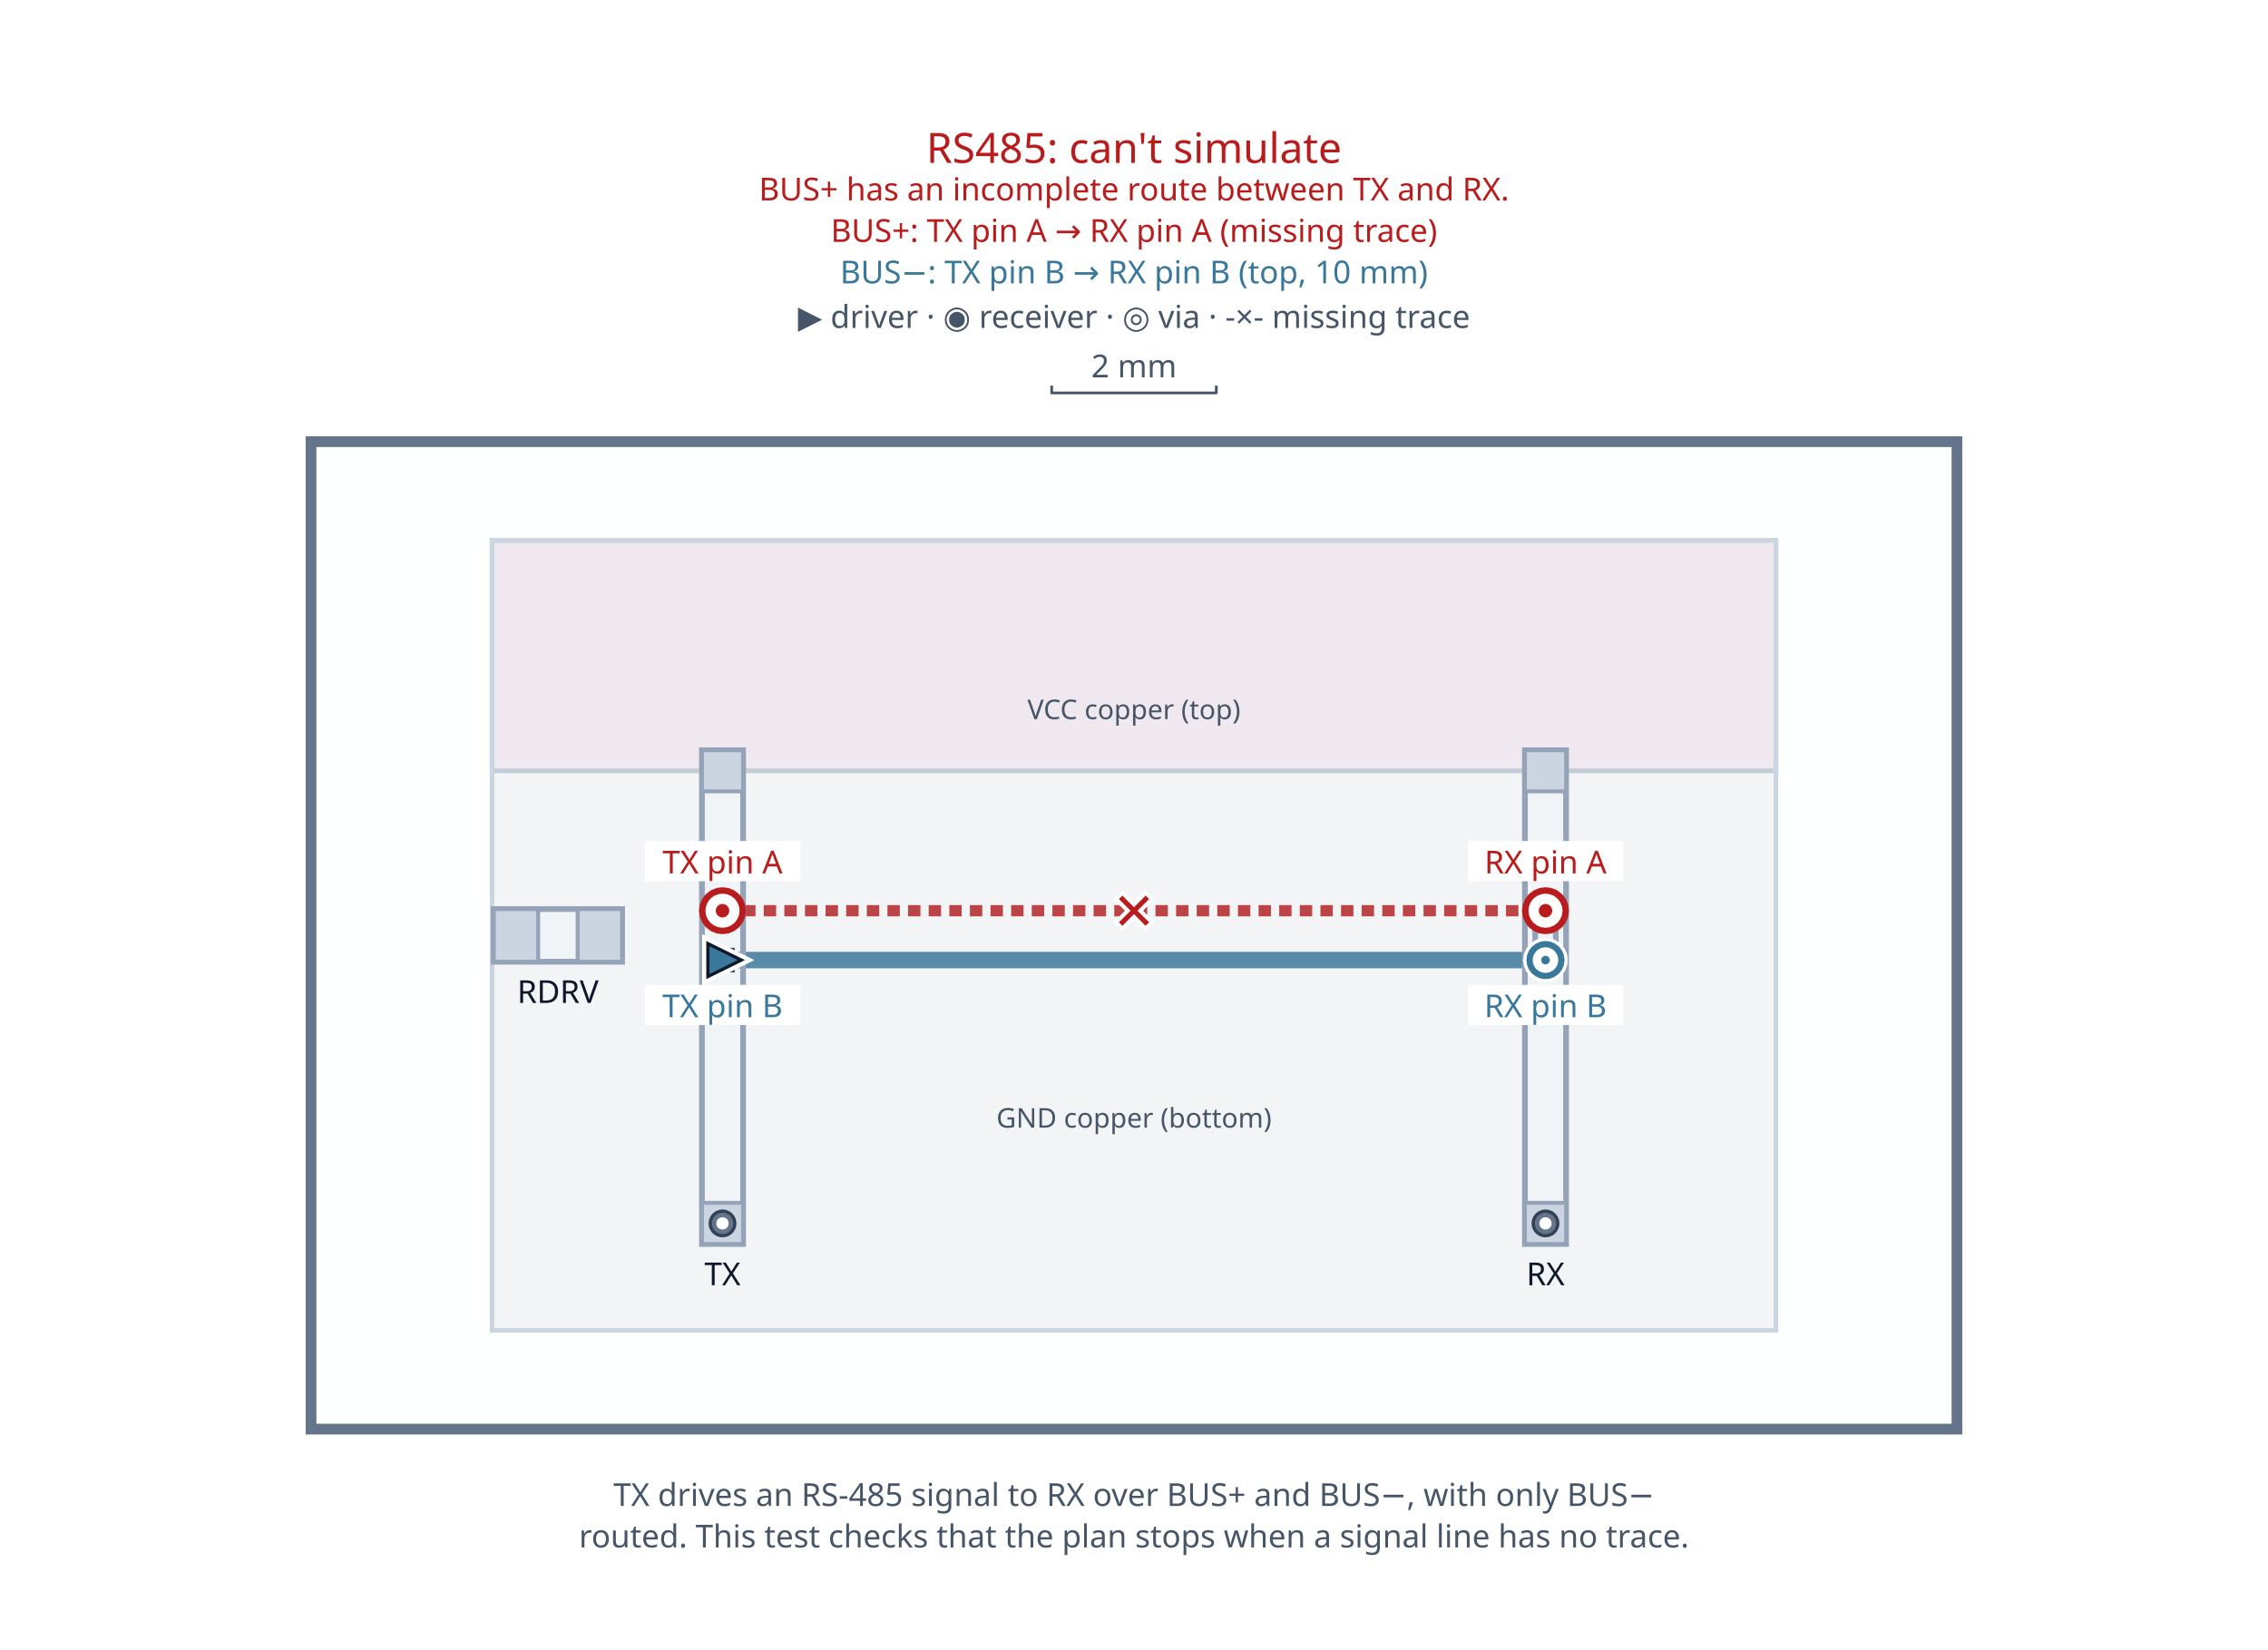
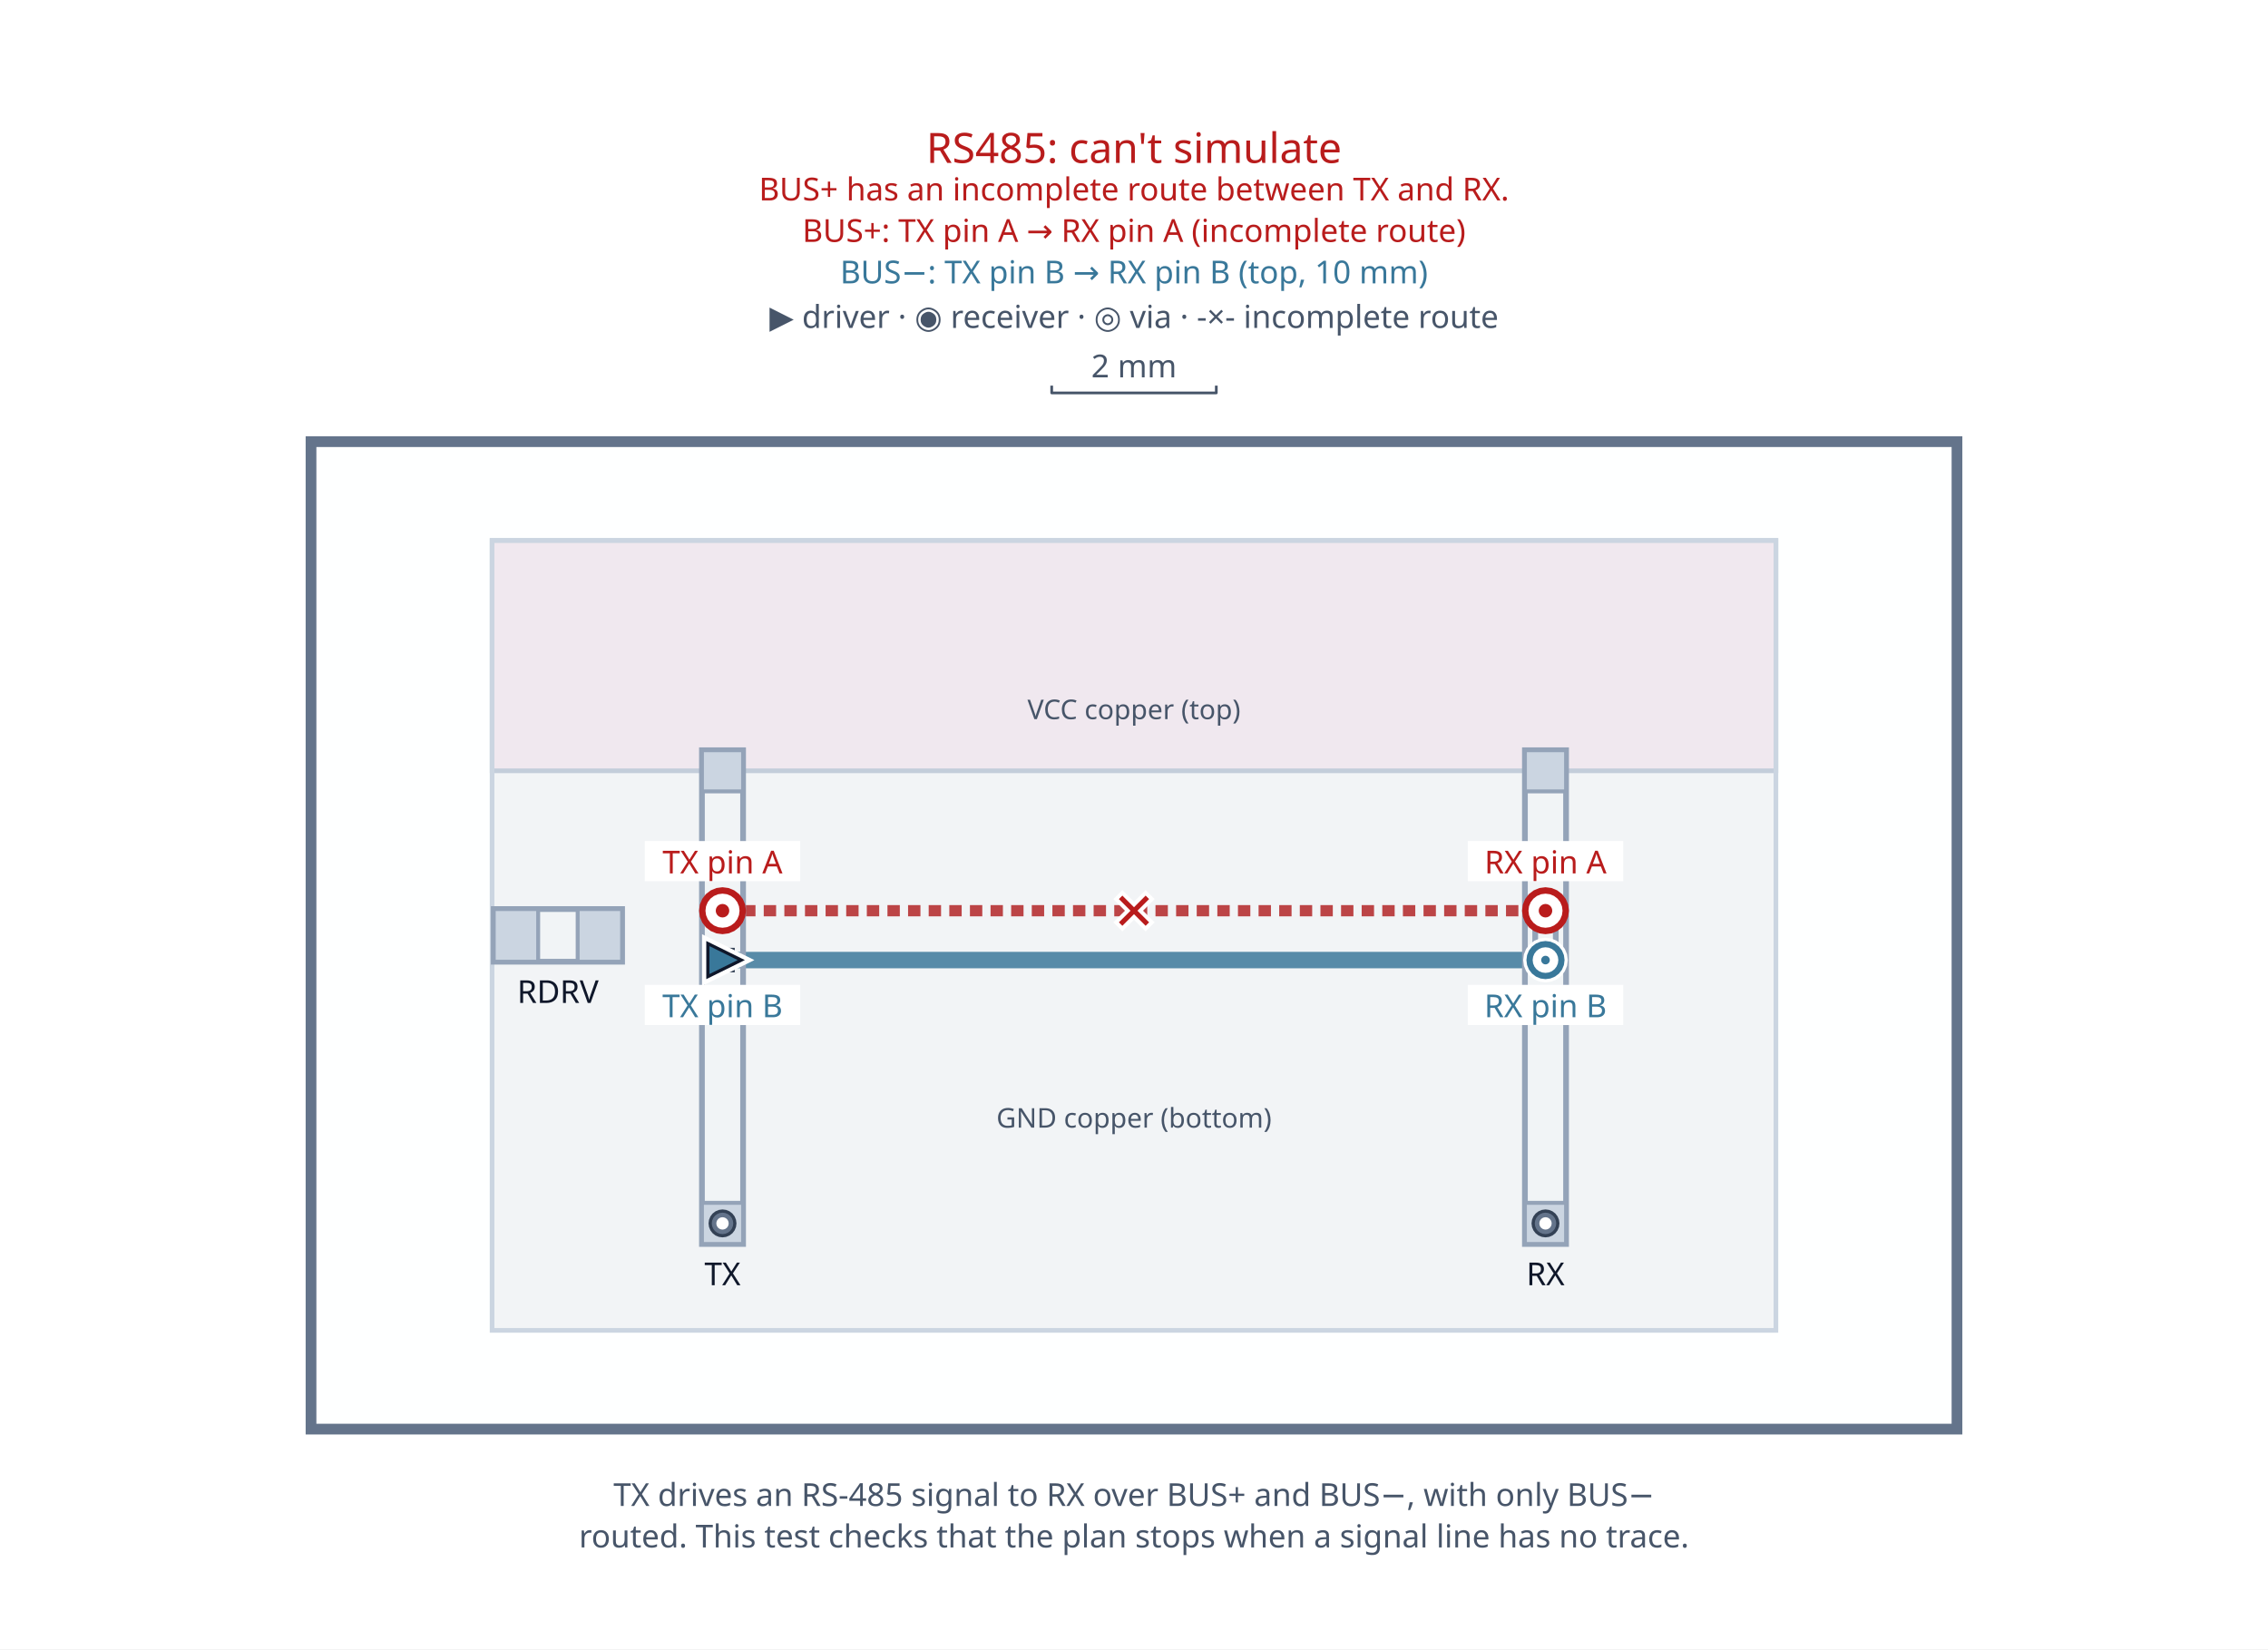
<svg xmlns="http://www.w3.org/2000/svg" width="1100" height="800" viewBox="0 0 1100 800">
  <rect width="100%" height="100%" fill="white" />
  <g>
    <polyline data-points="-1,6.680769 -1,6.592308 1,6.592308 1,6.680769" data-type="line" data-label="2 mm" points="510.085,187.061 510.085,190.592 589.915,190.592 589.915,187.061" fill="none" stroke="#475569" stroke-linejoin="round" stroke-width="1.305" />
  </g>
  <g>
    <polyline data-points="-5,-0.3 5,-0.3" data-type="line" data-label="Routed copper · source_trace_8" points="350.423,465.701 749.577,465.701" fill="none" stroke="#39789a" stroke-linejoin="round" stroke-width="7.983" />
  </g>
  <g>
    <polyline data-points="-5,0.3 5,0.3" data-type="line" data-label="BUS+ · No routed source path" points="350.423,441.752 749.577,441.752" fill="none" stroke="#b91c1c" stroke-linejoin="round" stroke-width="5.467" stroke-dasharray="6,4" />
  </g>
  <g>
    <rect data-type="rect" data-label="channel_net: BUS: no source path from source_port_1 to source_port_7" data-x="0" data-y="9.080769" x="338.755" y="81.669" width="422.489" height="19.19" fill="transparent" stroke="none" stroke-width="0.025" />
  </g>
  <g>
    <rect data-type="rect" data-label="" data-x="0" data-y="1.346" x="123.212" y="40" width="853.575" height="720" fill="none" stroke="none" stroke-width="0.025" />
  </g>
  <g>
    <polygon data-type="polygon" data-label="board" data-points="-10,-6 10,-6 10,6 -10,6" points="150.846,693.218 949.154,693.218 949.154,214.234 150.846,214.234" fill="rgba(248,250,252,0.16)" stroke="#64748b" stroke-width="5.206" />
  </g>
  <g>
    <polygon data-type="polygon" data-label="VCC copper (top)" data-points="-7.8,2 7.8,2 7.8,4.8 -7.8,4.8" points="238.66,373.895 861.34,373.895 861.34,262.132 238.66,262.132" fill="rgba(219,39,119,0.06)" stroke="#cbd5e1" stroke-width="2.256" />
  </g>
  <g>
    <polygon data-type="polygon" data-label="GND copper (bottom)" data-points="-7.8,-4.8 7.8,-4.8 7.8,4.8 -7.8,4.8" points="238.66,645.32 861.34,645.32 861.34,262.132 238.66,262.132" fill="rgba(100,116,139,0.08)" stroke="#cbd5e1" stroke-width="2.256" />
  </g>
  <g>
    <polygon data-type="polygon" data-label="TX" data-points="-5.25,-3.75 -4.75,-3.75 -4.75,2.25 -5.25,2.25" points="340.444,603.409 360.402,603.409 360.402,363.916 340.444,363.916" fill="rgba(241,245,249,0.18)" stroke="#94a3b8" stroke-width="2.777" />
  </g>
  <g>
    <polygon data-type="polygon" data-label="pcb_component_1" data-points="-5.15,-3.65 -4.85,-3.65 -4.85,-3.35 -5.15,-3.35" points="344.436,599.417 356.41,599.417 356.41,587.443 344.436,587.443" fill="rgba(241,245,249,0.18)" stroke="#94a3b8" stroke-width="2.777" />
  </g>
  <g>
    <polygon data-type="polygon" data-label="RX" data-points="4.75,-3.75 5.25,-3.75 5.25,2.25 4.75,2.25" points="739.598,603.409 759.556,603.409 759.556,363.916 739.598,363.916" fill="rgba(241,245,249,0.18)" stroke="#94a3b8" stroke-width="2.777" />
  </g>
  <g>
    <polygon data-type="polygon" data-label="pcb_component_3" data-points="4.85,-3.65 5.15,-3.65 5.15,-3.35 4.85,-3.35" points="743.59,599.417 755.564,599.417 755.564,587.443 743.59,587.443" fill="rgba(241,245,249,0.18)" stroke="#94a3b8" stroke-width="2.777" />
  </g>
  <g>
    <polygon data-type="polygon" data-label="RDRV" data-points="-7.78,-0.32 -6.22,-0.32 -6.22,0.32 -7.78,0.32" points="239.458,466.499 301.726,466.499 301.726,440.953 239.458,440.953" fill="rgba(241,245,249,0.18)" stroke="#94a3b8" stroke-width="2.777" />
  </g>
  <g>
    <polygon data-type="polygon" data-label="RTERM" data-points="4.875,-0.425 5.125,-0.425 5.125,0.425 4.875,0.425" points="744.588,470.69 754.566,470.69 754.566,436.762 744.588,436.762" fill="rgba(241,245,249,0.18)" stroke="#94a3b8" stroke-width="2.777" />
  </g>
  <g>
    <polygon data-type="polygon" data-label="TX.A (source_port_1)" data-points="-5.125,0.175 -4.875,0.175 -4.875,0.425 -5.125,0.425" points="345.434,446.741 355.412,446.741 355.412,436.762 345.434,436.762" fill="#64748b" stroke="#334155" stroke-width="1.909" />
  </g>
  <g>
    <polygon data-type="polygon" data-label="TX.B (source_port_2)" data-points="-5.125,-0.425 -4.875,-0.425 -4.875,-0.175 -5.125,-0.175" points="345.434,470.69 355.412,470.69 355.412,460.711 345.434,460.711" fill="#64748b" stroke="#334155" stroke-width="1.909" />
  </g>
  <g>
    <polygon data-type="polygon" data-label="TX.GND (source_port_0)" data-points="-5.25,-3.75 -4.75,-3.75 -4.75,-3.25 -5.25,-3.25" points="340.444,603.409 360.402,603.409 360.402,583.451 340.444,583.451" fill="#cbd5e1" stroke="#94a3b8" stroke-width="1.909" />
  </g>
  <g>
    <polygon data-type="polygon" data-label="TX.VCC (source_port_3)" data-points="-5.25,1.75 -4.75,1.75 -4.75,2.25 -5.25,2.25" points="340.444,383.874 360.402,383.874 360.402,363.916 340.444,363.916" fill="#cbd5e1" stroke="#94a3b8" stroke-width="1.909" />
  </g>
  <g>
    <polygon data-type="polygon" data-label="RX.A (source_port_7)" data-points="4.875,0.175 5.125,0.175 5.125,0.425 4.875,0.425" points="744.588,446.741 754.566,446.741 754.566,436.762 744.588,436.762" fill="#64748b" stroke="#334155" stroke-width="1.909" />
  </g>
  <g>
    <polygon data-type="polygon" data-label="RX.B (source_port_8)" data-points="4.875,-0.425 5.125,-0.425 5.125,-0.175 4.875,-0.175" points="744.588,470.69 754.566,470.69 754.566,460.711 744.588,460.711" fill="#64748b" stroke="#334155" stroke-width="1.909" />
  </g>
  <g>
    <polygon data-type="polygon" data-label="RX.GND (source_port_6)" data-points="4.75,-3.75 5.25,-3.75 5.25,-3.25 4.75,-3.25" points="739.598,603.409 759.556,603.409 759.556,583.451 739.598,583.451" fill="#cbd5e1" stroke="#94a3b8" stroke-width="1.909" />
  </g>
  <g>
    <polygon data-type="polygon" data-label="RX.VCC (source_port_9)" data-points="4.75,1.75 5.25,1.75 5.25,2.25 4.75,2.25" points="739.598,383.874 759.556,383.874 759.556,363.916 739.598,363.916" fill="#cbd5e1" stroke="#94a3b8" stroke-width="1.909" />
  </g>
  <g>
    <polygon data-type="polygon" data-label="RDRV.pin1 (source_port_12)" data-points="-7.78,-0.32 -7.24,-0.32 -7.24,0.32 -7.78,0.32" points="239.458,466.499 261.013,466.499 261.013,440.953 239.458,440.953" fill="#cbd5e1" stroke="#94a3b8" stroke-width="1.909" />
  </g>
  <g>
    <polygon data-type="polygon" data-label="RDRV.pin2 (source_port_13)" data-points="-6.76,-0.32 -6.22,-0.32 -6.22,0.32 -6.76,0.32" points="280.172,466.499 301.726,466.499 301.726,440.953 280.172,440.953" fill="#cbd5e1" stroke="#94a3b8" stroke-width="1.909" />
  </g>
  <g>
    <polygon data-type="polygon" data-label="RTERM.pin1 (source_port_14)" data-points="4.875,0.175 5.125,0.175 5.125,0.425 4.875,0.425" points="744.588,446.741 754.566,446.741 754.566,436.762 744.588,436.762" fill="#cbd5e1" stroke="#94a3b8" stroke-width="1.909" />
  </g>
  <g>
    <polygon data-type="polygon" data-label="RTERM.pin2 (source_port_15)" data-points="4.875,-0.425 5.125,-0.425 5.125,-0.175 4.875,-0.175" points="744.588,470.69 754.566,470.69 754.566,460.711 744.588,460.711" fill="#cbd5e1" stroke="#94a3b8" stroke-width="1.909" />
  </g>
  <g>
    <polygon data-type="polygon" data-label="Via pcb_via_0 · top–inner1–inner2–bottom" data-points="-4.85,-3.5 -4.855111,-3.461177 -4.870096,-3.425 -4.893934,-3.393934 -4.925,-3.370096 -4.961177,-3.355111 -5,-3.35 -5.038823,-3.355111 -5.075,-3.370096 -5.106066,-3.393934 -5.129904,-3.425 -5.144889,-3.461177 -5.15,-3.5 -5.144889,-3.538823 -5.129904,-3.575 -5.106066,-3.606066 -5.075,-3.629904 -5.038823,-3.644889 -5,-3.65 -4.961177,-3.644889 -4.925,-3.629904 -4.893934,-3.606066 -4.870096,-3.575 -4.855111,-3.538823" points="356.41,593.43 356.206,591.88 355.608,590.436 354.657,589.196 353.417,588.245 351.973,587.647 350.423,587.443 348.873,587.647 347.429,588.245 346.189,589.196 345.238,590.436 344.64,591.88 344.436,593.43 344.64,594.98 345.238,596.424 346.189,597.664 347.429,598.615 348.873,599.213 350.423,599.417 351.973,599.213 353.417,598.615 354.657,597.664 355.608,596.424 356.206,594.98" fill="#64748b" stroke="#334155" stroke-width="1.562" />
  </g>
  <g>
    <polygon data-type="polygon" data-label="Via pcb_via_0 · top–inner1–inner2–bottom" data-points="-4.925,-3.5 -4.927556,-3.480589 -4.935048,-3.4625 -4.946967,-3.446967 -4.9625,-3.435048 -4.980589,-3.427556 -5,-3.425 -5.019411,-3.427556 -5.0375,-3.435048 -5.053033,-3.446967 -5.064952,-3.4625 -5.072444,-3.480589 -5.075,-3.5 -5.072444,-3.519411 -5.064952,-3.5375 -5.053033,-3.553033 -5.0375,-3.564952 -5.019411,-3.572444 -5,-3.575 -4.980589,-3.572444 -4.9625,-3.564952 -4.946967,-3.553033 -4.935048,-3.5375 -4.927556,-3.519411" points="353.417,593.43 353.315,592.655 353.016,591.933 352.54,591.313 351.92,590.837 351.198,590.538 350.423,590.436 349.648,590.538 348.926,590.837 348.306,591.313 347.83,591.933 347.531,592.655 347.429,593.43 347.531,594.205 347.83,594.927 348.306,595.547 348.926,596.023 349.648,596.322 350.423,596.424 351.198,596.322 351.92,596.023 352.54,595.547 353.016,594.927 353.315,594.205" fill="#fff" stroke="none" stroke-width="0.025" />
  </g>
  <g>
    <polygon data-type="polygon" data-label="Via pcb_via_1 · top–inner1–inner2–bottom" data-points="5.15,-3.5 5.144889,-3.461177 5.129904,-3.425 5.106066,-3.393934 5.075,-3.370096 5.038823,-3.355111 5,-3.35 4.961177,-3.355111 4.925,-3.370096 4.893934,-3.393934 4.870096,-3.425 4.855111,-3.461177 4.85,-3.5 4.855111,-3.538823 4.870096,-3.575 4.893934,-3.606066 4.925,-3.629904 4.961177,-3.644889 5,-3.65 5.038823,-3.644889 5.075,-3.629904 5.106066,-3.606066 5.129904,-3.575 5.144889,-3.538823" points="755.564,593.43 755.36,591.88 754.762,590.436 753.811,589.196 752.571,588.245 751.127,587.647 749.577,587.443 748.027,587.647 746.583,588.245 745.343,589.196 744.392,590.436 743.794,591.88 743.59,593.43 743.794,594.98 744.392,596.424 745.343,597.664 746.583,598.615 748.027,599.213 749.577,599.417 751.127,599.213 752.571,598.615 753.811,597.664 754.762,596.424 755.36,594.98" fill="#64748b" stroke="#334155" stroke-width="1.562" />
  </g>
  <g>
    <polygon data-type="polygon" data-label="Via pcb_via_1 · top–inner1–inner2–bottom" data-points="5.075,-3.5 5.072444,-3.480589 5.064952,-3.4625 5.053033,-3.446967 5.0375,-3.435048 5.019411,-3.427556 5,-3.425 4.980589,-3.427556 4.9625,-3.435048 4.946967,-3.446967 4.935048,-3.4625 4.927556,-3.480589 4.925,-3.5 4.927556,-3.519411 4.935048,-3.5375 4.946967,-3.553033 4.9625,-3.564952 4.980589,-3.572444 5,-3.575 5.019411,-3.572444 5.0375,-3.564952 5.053033,-3.553033 5.064952,-3.5375 5.072444,-3.519411" points="752.571,593.43 752.469,592.655 752.17,591.933 751.694,591.313 751.074,590.837 750.352,590.538 749.577,590.436 748.802,590.538 748.08,590.837 747.46,591.313 746.984,591.933 746.685,592.655 746.583,593.43 746.685,594.205 746.984,594.927 747.46,595.547 748.08,596.023 748.802,596.322 749.577,596.424 750.352,596.322 751.074,596.023 751.694,595.547 752.17,594.927 752.469,594.205" fill="#fff" stroke="none" stroke-width="0.025" />
  </g>
  <g>
    <polygon data-type="polygon" data-label="BUS+ · No routed source path" data-points="-0.217391,0.158696 -0.141304,0.082609 0,0.223913 0.141304,0.082609 0.217391,0.158696 0.076087,0.3 0.217391,0.441304 0.141304,0.517391 0,0.376087 -0.141304,0.517391 -0.217391,0.441304 -0.076087,0.3" points="541.323,447.392 544.36,450.429 550,444.789 555.64,450.429 558.677,447.392 553.037,441.752 558.677,436.111 555.64,433.074 550,438.714 544.36,433.074 541.323,436.111 546.963,441.752" fill="#b91c1c" stroke="#fff" stroke-width="1.909" />
  </g>
  <g>
    <polygon data-type="polygon" data-label="BUS− · Driver TX.B" data-points="-4.772,-0.3 -5.17784,-0.09936 -5.17784,-0.50064" points="359.524,465.701 343.324,457.692 343.324,473.709" fill="#fff" stroke="#fff" stroke-width="5.642" />
  </g>
  <g>
    <polygon data-type="polygon" data-label="BUS− · Driver TX.B" data-points="-4.772,-0.3 -5.17784,-0.09936 -5.17784,-0.50064" points="359.524,465.701 343.324,457.692 343.324,473.709" fill="#39789a" stroke="#0f172a" stroke-width="1.547" />
  </g>
  <g>
    <polygon data-type="polygon" data-label="BUS− · Receiver RX.B" data-points="5.27132,-0.3 5.262075,-0.229777 5.23497,-0.16434 5.191852,-0.108148 5.13566,-0.06503 5.070223,-0.037925 5,-0.02868 4.929777,-0.037925 4.86434,-0.06503 4.808148,-0.108148 4.76503,-0.16434 4.737925,-0.229777 4.72868,-0.3 4.737925,-0.370223 4.76503,-0.43566 4.808148,-0.491852 4.86434,-0.53497 4.929777,-0.562075 5,-0.57132 5.070223,-0.562075 5.13566,-0.53497 5.191852,-0.491852 5.23497,-0.43566 5.262075,-0.370223" points="760.407,465.701 760.038,462.898 758.956,460.286 757.235,458.043 754.992,456.322 752.38,455.24 749.577,454.871 746.774,455.24 744.162,456.322 741.919,458.043 740.198,460.286 739.116,462.898 738.747,465.701 739.116,468.504 740.198,471.116 741.919,473.359 744.162,475.08 746.774,476.162 749.577,476.531 752.38,476.162 754.992,475.08 757.235,473.359 758.956,471.116 760.038,468.504" fill="#fff" stroke="none" stroke-width="0.025" />
  </g>
  <g>
    <polygon data-type="polygon" data-label="BUS− · Receiver RX.B" data-points="5.1938,-0.3 5.187196,-0.249841 5.167836,-0.2031 5.137037,-0.162963 5.0969,-0.132164 5.050159,-0.112804 5,-0.1062 4.949841,-0.112804 4.9031,-0.132164 4.862963,-0.162963 4.832164,-0.2031 4.812804,-0.249841 4.8062,-0.3 4.812804,-0.350159 4.832164,-0.3969 4.862963,-0.437037 4.9031,-0.467836 4.949841,-0.487196 5,-0.4938 5.050159,-0.487196 5.0969,-0.467836 5.137037,-0.437037 5.167836,-0.3969 5.187196,-0.350159" points="757.313,465.701 757.049,463.699 756.276,461.833 755.047,460.231 753.445,459.001 751.579,458.229 749.577,457.965 747.575,458.229 745.709,459.001 744.107,460.231 742.878,461.833 742.105,463.699 741.841,465.701 742.105,467.703 742.878,469.569 744.107,471.171 745.709,472.4 747.575,473.173 749.577,473.436 751.579,473.173 753.445,472.4 755.047,471.171 756.276,469.569 757.049,467.703" fill="#fff" stroke="#39789a" stroke-width="3.003" />
  </g>
  <g>
    <polygon data-type="polygon" data-label="BUS− · Receiver RX.B" data-points="5.05244,-0.3 5.050653,-0.286428 5.045414,-0.27378 5.037081,-0.262919 5.02622,-0.254586 5.013572,-0.249347 5,-0.24756 4.986428,-0.249347 4.97378,-0.254586 4.962919,-0.262919 4.954586,-0.27378 4.949347,-0.286428 4.94756,-0.3 4.949347,-0.313572 4.954586,-0.32622 4.962919,-0.337081 4.97378,-0.345414 4.986428,-0.350653 5,-0.35244 5.013572,-0.350653 5.02622,-0.345414 5.037081,-0.337081 5.045414,-0.32622 5.050653,-0.313572" points="751.67,465.701 751.599,465.159 751.39,464.654 751.057,464.221 750.624,463.888 750.119,463.679 749.577,463.608 749.035,463.679 748.53,463.888 748.097,464.221 747.764,464.654 747.555,465.159 747.484,465.701 747.555,466.242 747.764,466.747 748.097,467.181 748.53,467.513 749.035,467.723 749.577,467.794 750.119,467.723 750.624,467.513 751.057,467.181 751.39,466.747 751.599,466.242" fill="#39789a" stroke="none" stroke-width="0.025" />
  </g>
  <g>
    <polygon data-type="polygon" data-label="Offending port · TX.A (source_port_1)" data-points="-4.75376,0.3 -4.76215,0.363732 -4.78675,0.42312 -4.825882,0.474118 -4.87688,0.51325 -4.936268,0.53785 -5,0.54624 -5.063732,0.53785 -5.12312,0.51325 -5.174118,0.474118 -5.21325,0.42312 -5.23785,0.363732 -5.24624,0.3 -5.23785,0.236268 -5.21325,0.17688 -5.174118,0.125882 -5.12312,0.08675 -5.063732,0.06215 -5,0.05376 -4.936268,0.06215 -4.87688,0.08675 -4.825882,0.125882 -4.78675,0.17688 -4.76215,0.236268" points="360.252,441.752 359.917,439.208 358.935,436.837 357.373,434.802 355.337,433.24 352.967,432.258 350.423,431.923 347.879,432.258 345.509,433.24 343.473,434.802 341.911,436.837 340.929,439.208 340.594,441.752 340.929,444.295 341.911,446.666 343.473,448.701 345.509,450.263 347.879,451.245 350.423,451.58 352.967,451.245 355.337,450.263 357.373,448.701 358.935,446.666 359.917,444.295" fill="#fff" stroke="#b91c1c" stroke-width="3.094" />
  </g>
  <g>
    <polygon data-type="polygon" data-label="Offending port · TX.A (source_port_1)" data-points="-4.91792,0.3 -4.920717,0.321244 -4.928917,0.34104 -4.941961,0.358039 -4.95896,0.371083 -4.978756,0.379283 -5,0.38208 -5.021244,0.379283 -5.04104,0.371083 -5.058039,0.358039 -5.071083,0.34104 -5.079283,0.321244 -5.08208,0.3 -5.079283,0.278756 -5.071083,0.25896 -5.058039,0.241961 -5.04104,0.228917 -5.021244,0.220717 -5,0.21792 -4.978756,0.220717 -4.95896,0.228917 -4.941961,0.241961 -4.928917,0.25896 -4.920717,0.278756" points="353.699,441.752 353.588,440.904 353.26,440.113 352.74,439.435 352.061,438.914 351.271,438.587 350.423,438.475 349.575,438.587 348.785,438.914 348.106,439.435 347.586,440.113 347.258,440.904 347.147,441.752 347.258,442.599 347.586,443.39 348.106,444.068 348.785,444.589 349.575,444.916 350.423,445.028 351.271,444.916 352.061,444.589 352.74,444.068 353.26,443.39 353.588,442.599" fill="#b91c1c" stroke="none" stroke-width="0.025" />
  </g>
  <g>
    <polygon data-type="polygon" data-label="Offending port · RX.A (source_port_7)" data-points="5.24624,0.3 5.23785,0.363732 5.21325,0.42312 5.174118,0.474118 5.12312,0.51325 5.063732,0.53785 5,0.54624 4.936268,0.53785 4.87688,0.51325 4.825882,0.474118 4.78675,0.42312 4.76215,0.363732 4.75376,0.3 4.76215,0.236268 4.78675,0.17688 4.825882,0.125882 4.87688,0.08675 4.936268,0.06215 5,0.05376 5.063732,0.06215 5.12312,0.08675 5.174118,0.125882 5.21325,0.17688 5.23785,0.236268" points="759.406,441.752 759.071,439.208 758.089,436.837 756.527,434.802 754.491,433.24 752.121,432.258 749.577,431.923 747.033,432.258 744.663,433.24 742.627,434.802 741.065,436.837 740.083,439.208 739.748,441.752 740.083,444.295 741.065,446.666 742.627,448.701 744.663,450.263 747.033,451.245 749.577,451.58 752.121,451.245 754.491,450.263 756.527,448.701 758.089,446.666 759.071,444.295" fill="#fff" stroke="#b91c1c" stroke-width="3.094" />
  </g>
  <g>
    <polygon data-type="polygon" data-label="Offending port · RX.A (source_port_7)" data-points="5.08208,0.3 5.079283,0.321244 5.071083,0.34104 5.058039,0.358039 5.04104,0.371083 5.021244,0.379283 5,0.38208 4.978756,0.379283 4.95896,0.371083 4.941961,0.358039 4.928917,0.34104 4.920717,0.321244 4.91792,0.3 4.920717,0.278756 4.928917,0.25896 4.941961,0.241961 4.95896,0.228917 4.978756,0.220717 5,0.21792 5.021244,0.220717 5.04104,0.228917 5.058039,0.241961 5.071083,0.25896 5.079283,0.278756" points="752.853,441.752 752.742,440.904 752.414,440.113 751.894,439.435 751.215,438.914 750.425,438.587 749.577,438.475 748.729,438.587 747.939,438.914 747.26,439.435 746.74,440.113 746.412,440.904 746.301,441.752 746.412,442.599 746.74,443.39 747.26,444.068 747.939,444.589 748.729,444.916 749.577,445.028 750.425,444.916 751.215,444.589 751.894,444.068 752.414,443.39 752.742,442.599" fill="#b91c1c" stroke="none" stroke-width="0.025" />
  </g>
  <g>
    <polygon data-type="polygon" data-label="" data-points="-5.944231,0.658077 -4.055769,0.658077 -4.055769,1.146538 -5.944231,1.146538" points="312.734,427.459 388.112,427.459 388.112,407.962 312.734,407.962" fill="#fff" stroke="none" stroke-width="0.025" />
  </g>
  <g>
    <polygon data-type="polygon" data-label="" data-points="4.055769,0.658077 5.944231,0.658077 5.944231,1.146538 4.055769,1.146538" points="711.888,427.459 787.266,427.459 787.266,407.962 711.888,407.962" fill="#fff" stroke="none" stroke-width="0.025" />
  </g>
  <g>
    <polygon data-type="polygon" data-label="" data-points="-5.944231,-1.089538 -4.055769,-1.089538 -4.055769,-0.601077 -5.944231,-0.601077" points="312.734,497.215 388.112,497.215 388.112,477.718 312.734,477.718" fill="#fff" stroke="none" stroke-width="0.025" />
  </g>
  <g>
    <polygon data-type="polygon" data-label="" data-points="4.055769,-1.089538 5.944231,-1.089538 5.944231,-0.601077 4.055769,-0.601077" points="711.888,497.215 787.266,497.215 787.266,477.718 711.888,477.718" fill="#fff" stroke="none" stroke-width="0.025" />
  </g>
  <text data-type="text" data-label="TX pin A" data-x="-5" data-y="0.902308" x="350.423" y="417.71" fill="#b91c1c" font-size="15.352" font-family="sans-serif" text-anchor="middle" dominant-baseline="central">TX pin A</text>
  <text data-type="text" data-label="RX pin A" data-x="5" data-y="0.902308" x="749.577" y="417.71" fill="#b91c1c" font-size="15.352" font-family="sans-serif" text-anchor="middle" dominant-baseline="central">RX pin A</text>
  <text data-type="text" data-label="TX pin B" data-x="-5" data-y="-0.845308" x="350.423" y="487.467" fill="#39789a" font-size="15.352" font-family="sans-serif" text-anchor="middle" dominant-baseline="central">TX pin B</text>
  <text data-type="text" data-label="RX pin B" data-x="5" data-y="-0.845308" x="749.577" y="487.467" fill="#39789a" font-size="15.352" font-family="sans-serif" text-anchor="middle" dominant-baseline="central">RX pin B</text>
  <text data-type="text" data-label="TX" data-x="-5" data-y="-4.10209" x="350.423" y="617.463" fill="#0f172a" font-size="15.352" font-family="sans-serif" text-anchor="middle" dominant-baseline="central">TX</text>
  <text data-type="text" data-label="RX" data-x="5" data-y="-4.10209" x="749.577" y="617.463" fill="#0f172a" font-size="15.352" font-family="sans-serif" text-anchor="middle" dominant-baseline="central">RX</text>
  <text data-type="text" data-label="RDRV" data-x="-7" data-y="-0.67209" x="270.592" y="480.553" fill="#0f172a" font-size="15.352" font-family="sans-serif" text-anchor="middle" dominant-baseline="central">RDRV</text>
  <text data-type="text" data-label="VCC copper (top)" data-x="0" data-y="2.756" x="550" y="343.719" fill="#475569" font-size="13.203" font-family="sans-serif" text-anchor="middle" dominant-baseline="central">VCC copper (top)</text>
  <text data-type="text" data-label="GND copper (bottom)" data-x="0" data-y="-2.208" x="550" y="541.859" fill="#475569" font-size="13.203" font-family="sans-serif" text-anchor="middle" dominant-baseline="central">GND copper (bottom)</text>
  <text data-type="text" data-label="2 mm" data-x="0" data-y="6.930769" x="550" y="177.082" fill="#475569" font-size="15.352" font-family="sans-serif" text-anchor="middle" dominant-baseline="central">2 mm</text>
-   <text data-type="text" data-label="▶ driver · ◉ receiver · ◎ via · -×- missing trace" data-x="0" data-y="7.569231" x="550" y="151.597" fill="#475569" font-size="15.352" font-family="sans-serif" text-anchor="middle" dominant-baseline="central">▶ driver · ◉ receiver · ◎ via · -×- missing trace</text>
+   <text data-type="text" data-label="▶ driver · ◉ receiver · ◎ via · -×- incomplete route" data-x="0" data-y="7.569231" x="550" y="151.597" fill="#475569" font-size="15.352" font-family="sans-serif" text-anchor="middle" dominant-baseline="central">▶ driver · ◉ receiver · ◎ via · -×- incomplete route</text>
  <text data-type="text" data-label="BUS−: TX pin B → RX pin B (top, 10 mm)" data-x="0" data-y="8.073077" x="550" y="131.486" fill="#39789a" font-size="15.352" font-family="sans-serif" text-anchor="middle" dominant-baseline="central">BUS−: TX pin B → RX pin B (top, 10 mm)</text>
-   <text data-type="text" data-label="BUS+: TX pin A → RX pin A (missing trace)" data-x="0" data-y="8.576923" x="550" y="111.375" fill="#b91c1c" font-size="15.352" font-family="sans-serif" text-anchor="middle" dominant-baseline="central">BUS+: TX pin A → RX pin A (missing trace)</text>
+   <text data-type="text" data-label="BUS+: TX pin A → RX pin A (incomplete route)" data-x="0" data-y="8.576923" x="550" y="111.375" fill="#b91c1c" font-size="15.352" font-family="sans-serif" text-anchor="middle" dominant-baseline="central">BUS+: TX pin A → RX pin A (incomplete route)</text>
  <text data-type="text" data-label="BUS+ has an incomplete route between TX and RX." data-x="0" data-y="9.080769" x="550" y="91.264" fill="#b91c1c" font-size="15.352" font-family="sans-serif" text-anchor="middle" dominant-baseline="central">BUS+ has an incomplete route between TX and RX.</text>
  <text data-type="text" data-label="RS485: can't simulate" data-x="0" data-y="9.584615" x="550" y="71.152" fill="#b91c1c" font-size="20.265" font-family="sans-serif" text-anchor="middle" dominant-baseline="central">RS485: can't simulate</text>
  <text data-type="text" data-label="TX drives an RS-485 signal to RX over BUS+ and BUS−, with only BUS−" data-x="0" data-y="-6.784615" x="550" y="724.537" fill="#475569" font-size="15.352" font-family="sans-serif" text-anchor="middle" dominant-baseline="central">TX drives an RS-485 signal to RX over BUS+ and BUS−, with only BUS−</text>
  <text data-type="text" data-label="routed. This test checks that the plan stops when a signal line has no trace." data-x="0" data-y="-7.288462" x="550" y="744.648" fill="#475569" font-size="15.352" font-family="sans-serif" text-anchor="middle" dominant-baseline="central">routed. This test checks that the plan stops when a signal line has no trace.</text>
  <g id="crosshair" style="display: none">
    <line id="crosshair-h" y1="0" y2="800" stroke="#666" stroke-width="0.5" />
    <line id="crosshair-v" x1="0" x2="1100" stroke="#666" stroke-width="0.5" />
    <text id="coordinates" font-family="monospace" font-size="12" fill="#666" />
  </g>
</svg>
